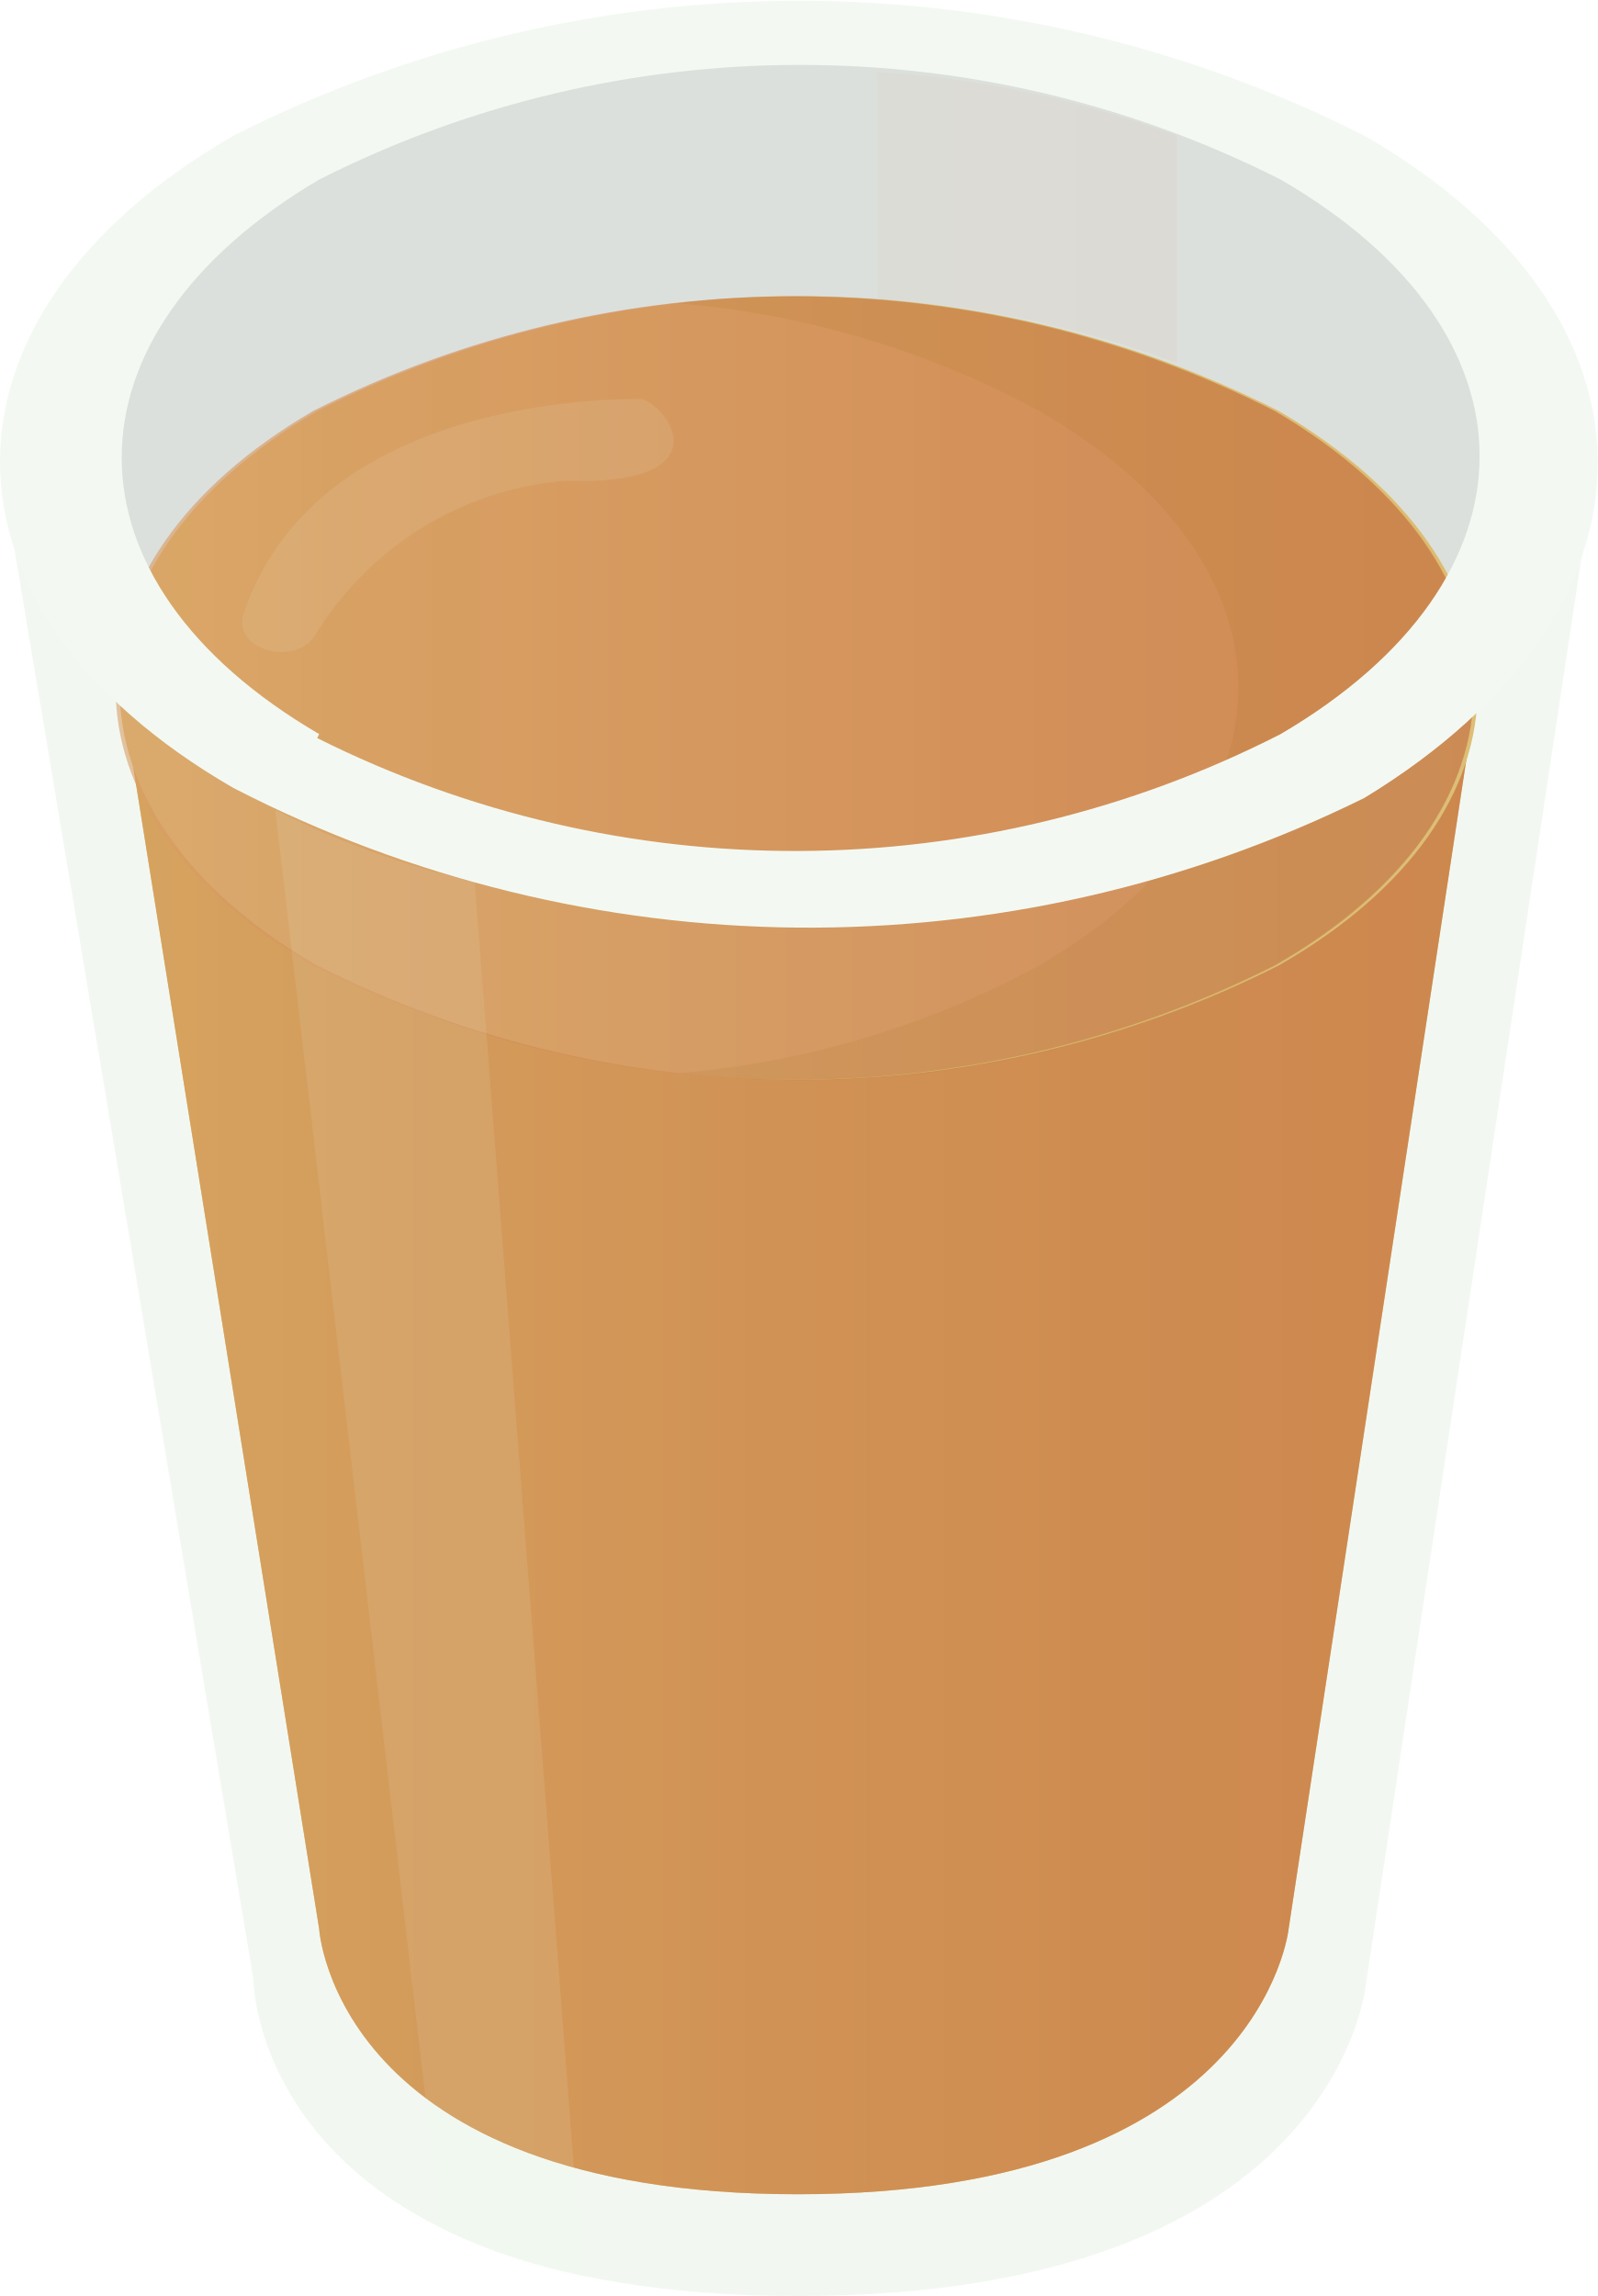
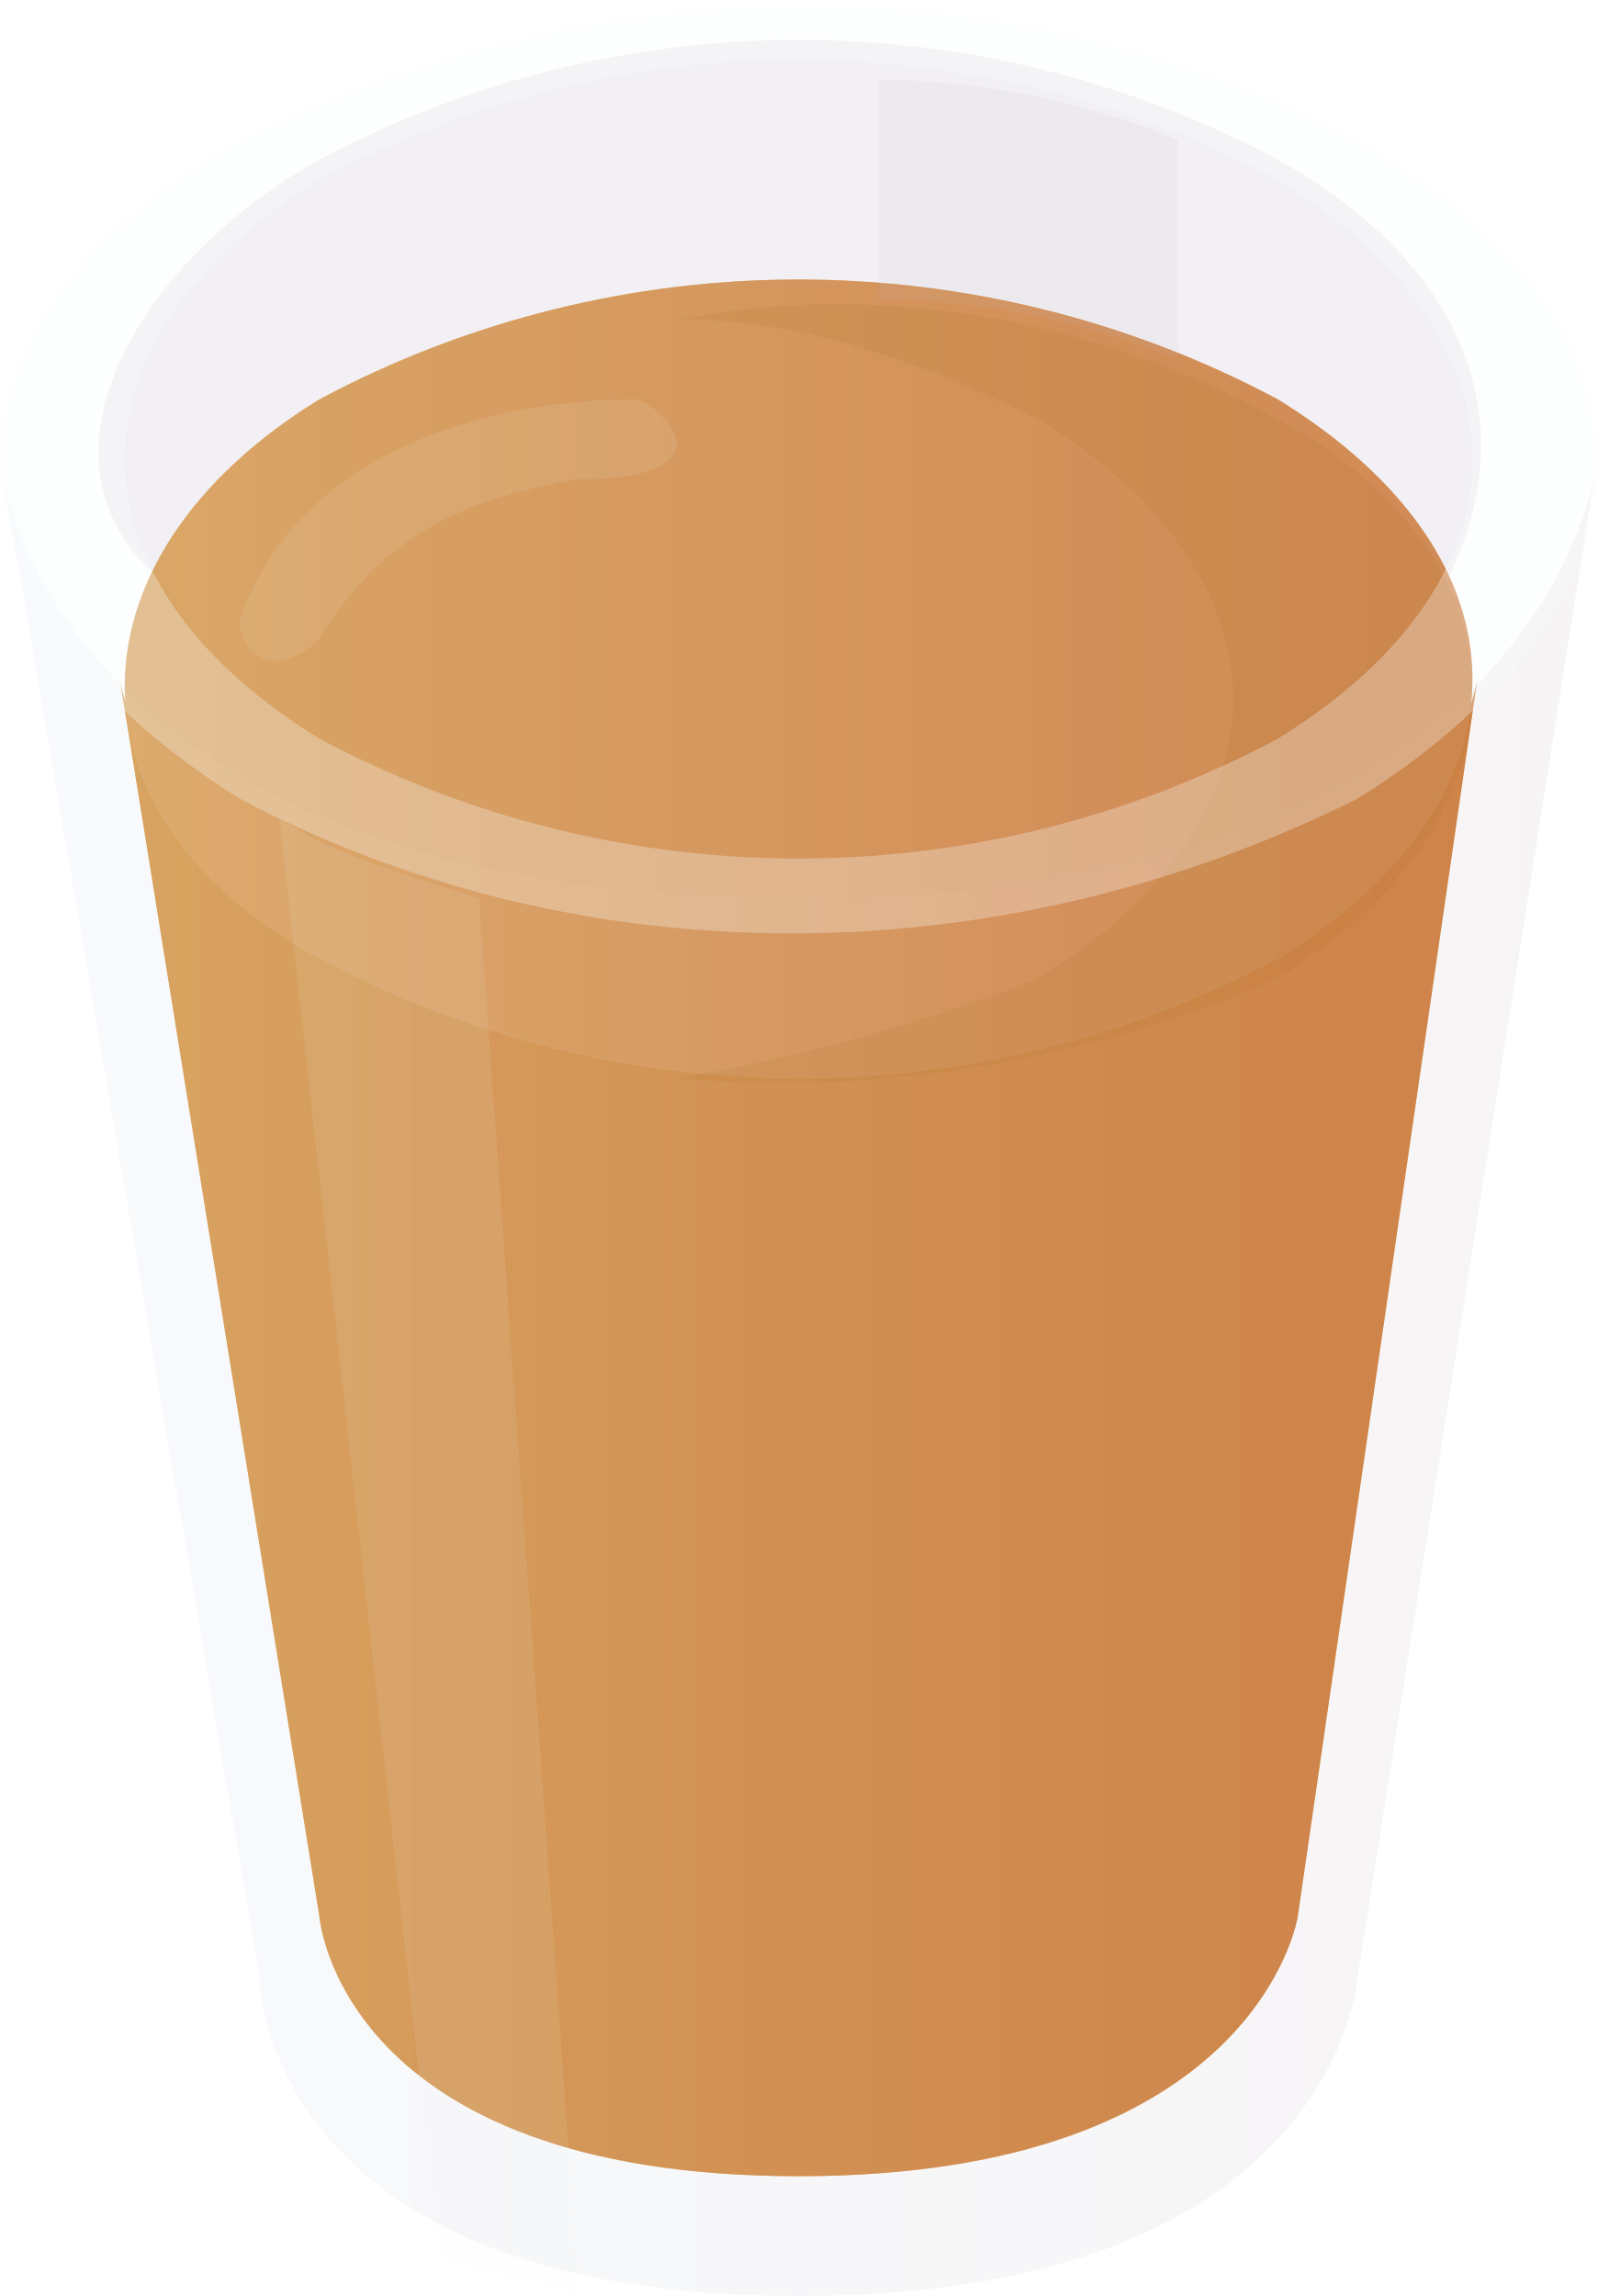
- <svg xmlns="http://www.w3.org/2000/svg" xmlns:xlink="http://www.w3.org/1999/xlink" viewBox="0 0 8.01 11.51">
-   <defs>
-     <style>.cls-1,.cls-9{fill:#dce0dc;}.cls-2{fill:#f3f9f2;}.cls-3{fill:#d3a74f;}.cls-4,.cls-6{opacity:0.6;}.cls-10,.cls-4,.cls-6{isolation:isolate;}.cls-4{fill:url(#linear-gradient);}.cls-5{fill:#ddbc72;}.cls-6{fill:url(#b);}.cls-7{fill:#ecf2eb;}.cls-7,.cls-8{opacity:0.1;}.cls-8{fill:#99670d;}.cls-10,.cls-9{opacity:0.05;}.cls-10{fill:url(#a);}</style>
-     <linearGradient id="linear-gradient" y2="7.23" gradientUnits="userSpaceOnUse" x2="7.41" y1="7.23" x1=".6">
-       <stop stop-color="#d99a60" offset="0" />
-       <stop stop-color="#d48b57" offset=".24" />
-       <stop stop-color="#cd7247" offset=".71" />
-       <stop stop-color="#ca6941" offset="1" />
-     </linearGradient>
-     <linearGradient id="b" y2="3.45" xlink:href="#linear-gradient" x2="7.39" y1="3.45" x1=".58" />
-     <linearGradient id="a" y2="1.09" xlink:href="#linear-gradient" x2="5.9" y1="1.09" x1="4.4" />
-   </defs>
-   <g data-name="Layer 2">
-     <g data-name="Layer 2">
-       <path class="cls-1" d="m6.84 0.68-5.25 0.12a5.34 5.34 0 0 1 4.82 0c0.92 0.53 1.42 1.23 0.85 2.09a2.12 2.12 0 0 0 -0.85 -0.82 5.34 5.34 0 0 0 -4.82 0 2.11 2.11 0 0 0 -0.85 0.82c-0.74-0.57-0.06-1.56 0.85-2.09z" />
-       <path class="cls-2" d="m0 2.32l1.27 7.6s0 1.59 2.73 1.59 2.85-1.58 2.85-1.58l1.15-7.61s-0.24 2.25-4 2.25-4-2.24-4-2.24z" />
-       <path class="cls-3" d="m0.6 3.42l1 6.25s0.08 1.33 2.4 1.33 2.46-1.33 2.46-1.33l0.95-6.25s-0.16 1.58-3.41 1.58-3.4-1.58-3.4-1.58z" />
-       <path class="cls-4" d="m0.6 3.42l1 6.25s0.08 1.33 2.4 1.33 2.46-1.33 2.46-1.33l0.95-6.25s-0.16 1.58-3.41 1.58-3.4-1.58-3.4-1.58z" />
-       <path class="cls-5" d="m1.59 4.84a5.35 5.35 0 0 0 4.82 0c1.33-0.76 1.33-2 0-2.78a5.34 5.34 0 0 0 -4.82 0c-1.32 0.77-1.32 2.02 0 2.78z" />
-       <path class="cls-6" d="m1.57 4.84a5.35 5.35 0 0 0 4.82 0c1.33-0.76 1.33-2 0-2.78a5.34 5.34 0 0 0 -4.82 0c-1.32 0.77-1.32 2.02 0 2.78z" />
-       <path class="cls-7" d="m3.22 2c-0.18 0-1.64 0-2 1.08-0.05 0.17 0.23 0.26 0.35 0.12a1.63 1.63 0 0 1 1.26 -0.79c0.77 0.03 0.55-0.35 0.39-0.41z" />
-       <path class="cls-8" d="m6.39 2.06a5.2 5.2 0 0 0 -3 -0.54 4.61 4.61 0 0 1 1.82 0.54c1.33 0.77 1.33 2 0 2.78a4.61 4.61 0 0 1 -1.81 0.54 5.2 5.2 0 0 0 3 -0.54c1.32-0.76 1.32-2.01-0.01-2.78z" />
-       <path class="cls-7" d="m1.38 4.06a4.21 4.21 0 0 0 1 0.36l0.54 7a3 3 0 0 1 -0.71 -0.25z" />
-       <path class="cls-9" d="m0 2.32l1.27 7.6s0 1.59 2.73 1.59 2.85-1.58 2.85-1.58l1.15-7.61s-0.24 2.25-4 2.25-4-2.24-4-2.24z" />
-       <path class="cls-10" d="m5.9 0.68a5.23 5.23 0 0 0 -1.5 -0.32v1.14a5.23 5.23 0 0 1 1.5 0.32z" />
-       <path class="cls-2" d="m6.84 0.68a6.28 6.28 0 0 0 -5.67 0c-1.56 0.9-1.56 2.37 0 3.27a6.29 6.29 0 0 0 5.67 0.05c1.56-0.95 1.56-2.42 0-3.32zm-5.24 3c-1.32-0.77-1.32-2 0-2.78a5.34 5.34 0 0 1 4.82 0c1.33 0.77 1.33 2 0 2.78a5.35 5.35 0 0 1 -4.83 0.02z" />
+ <svg xmlns="http://www.w3.org/2000/svg" version="1.1" id="Layer_1" x="0px" y="0px" viewBox="0 0 8 11.5" style="enable-background:new 0 0 8 11.5;" xml:space="preserve">
+   <style type="text/css">
+ 	.st0{opacity:0.2;fill:#C0B5C6;}
+ 	.st1{fill:#F8FAFD;}
+ 	.st2{fill:#D3A74F;}
+ 	.st3{opacity:0.6;fill:url(#SVGID_1_);enable-background:new    ;}
+ 	.st4{fill:#DDBC72;}
+ 	.st5{opacity:0.6;fill:url(#SVGID_2_);enable-background:new    ;}
+ 	.st6{opacity:0.1;fill:#ECF2EB;enable-background:new    ;}
+ 	.st7{opacity:0.1;fill:#99670D;enable-background:new    ;}
+ 	.st8{opacity:5.000000e-02;fill:url(#SVGID_3_);}
+ 	.st9{opacity:0.1;fill:#C0B5C6;enable-background:new    ;}
+ 	.st10{opacity:0.3;fill:#F8FAFD;}
+ </style>
+   <g>
+     <g>
+       <path class="st0" d="M1.6,0.8C3.1,0,4.9,0,6.4,0.8C7.3,1.3,7.7,2.1,7.2,3C7,2.6,6.8,2.3,6.4,2.1c-1.5-0.8-3.3-0.8-4.8,0    C1.2,2.3,1,2.5,0.8,2.9C0.1,2.3,0.7,1.3,1.6,0.8" />
+       <path class="st1" d="M0,2.3l1.3,7.6c0,0,0,1.6,2.7,1.6s2.8-1.6,2.8-1.6L8,2.3c0,0-0.2,2.2-4,2.2S0,2.3,0,2.3L0,2.3z" />
+       <path class="st2" d="M0.6,3.4l1,6.2c0,0,0.1,1.3,2.4,1.3s2.5-1.3,2.5-1.3l0.9-6.2C7.4,3.4,7.2,5,4,5S0.6,3.4,0.6,3.4z" />
+       <linearGradient id="SVGID_1_" gradientUnits="userSpaceOnUse" x1="0.6" y1="425.15" x2="7.41" y2="425.15" gradientTransform="matrix(1 0 0 1 0 -418)">
+         <stop offset="0" style="stop-color:#D99A60" />
+         <stop offset="0.24" style="stop-color:#D48B57" />
+         <stop offset="0.71" style="stop-color:#CD7247" />
+         <stop offset="1" style="stop-color:#CA6941" />
+       </linearGradient>
+       <path class="st3" d="M0.6,3.4l1,6.2c0,0,0.1,1.3,2.4,1.3s2.5-1.3,2.5-1.3l0.9-6.2C7.4,3.4,7.2,5,4,5S0.6,3.4,0.6,3.4z" />
+       <path class="st4" d="M1.6,4.8c1.5,0.8,3.3,0.8,4.8,0c1.3-0.8,1.3-2,0-2.8C4.9,1.2,3.1,1.2,1.6,2C0.3,2.8,0.3,4.1,1.6,4.8z" />
+       <linearGradient id="SVGID_2_" gradientUnits="userSpaceOnUse" x1="0.58" y1="421.4" x2="7.388" y2="421.4" gradientTransform="matrix(1 0 0 1 0 -418)">
+         <stop offset="0" style="stop-color:#D99A60" />
+         <stop offset="0.24" style="stop-color:#D48B57" />
+         <stop offset="0.71" style="stop-color:#CD7247" />
+         <stop offset="1" style="stop-color:#CA6941" />
+       </linearGradient>
+       <path class="st5" d="M1.6,4.8c1.5,0.8,3.3,0.8,4.8,0c1.3-0.8,1.3-2,0-2.8C4.9,1.2,3.1,1.2,1.6,2C0.3,2.8,0.3,4.1,1.6,4.8z" />
+       <path class="st6" d="M3.2,2C3,2,1.6,2,1.2,3.1c0,0.2,0.2,0.3,0.4,0.1c0.3-0.5,0.7-0.7,1.3-0.8C3.6,2.4,3.4,2.1,3.2,2z" />
+       <path class="st7" d="M6.4,2.1c-0.9-0.5-2-0.7-3-0.5c0.6,0,1.2,0.2,1.8,0.5c1.3,0.8,1.3,2,0,2.8C4.7,5.1,4,5.3,3.4,5.4    c1,0.1,2.1-0.1,3-0.5C7.7,4.1,7.7,2.8,6.4,2.1z" />
+       <path class="st6" d="M1.4,4.1c0.3,0.2,0.7,0.3,1,0.4l0.5,7c-0.2-0.1-0.5-0.1-0.7-0.2L1.4,4.1z" />
+       <linearGradient id="SVGID_3_" gradientUnits="userSpaceOnUse" x1="8.187161e-03" y1="6.873" x2="8.008" y2="6.873">
+         <stop offset="0" style="stop-color:#FFFFFF" />
+         <stop offset="1" style="stop-color:#DE8456" />
+       </linearGradient>
+       <path class="st8" d="M0,2.3l1.3,7.6c0,0,0,1.6,2.7,1.6s2.8-1.6,2.8-1.6L8,2.3c0,0-0.2,2.2-4,2.2S0,2.3,0,2.3L0,2.3z" />
+       <path class="st9" d="M5.9,0.7c-0.5-0.2-1-0.3-1.5-0.3v1.1c0.5,0,1,0.1,1.5,0.3V0.7z" />
+       <path class="st10" d="M6.8,0.7C5.1-0.2,3-0.2,1.2,0.7C-0.4,1.6-0.4,3,1.2,4C2.9,4.9,5,4.9,6.8,4C8.4,3,8.4,1.6,6.8,0.7z M1.6,3.7    c-1.3-0.8-1.3-2,0-2.8c1.5-0.8,3.3-0.8,4.8,0c1.3,0.8,1.3,2,0,2.8C4.9,4.5,3.1,4.5,1.6,3.7L1.6,3.7z" />
    </g>
  </g>
</svg>
